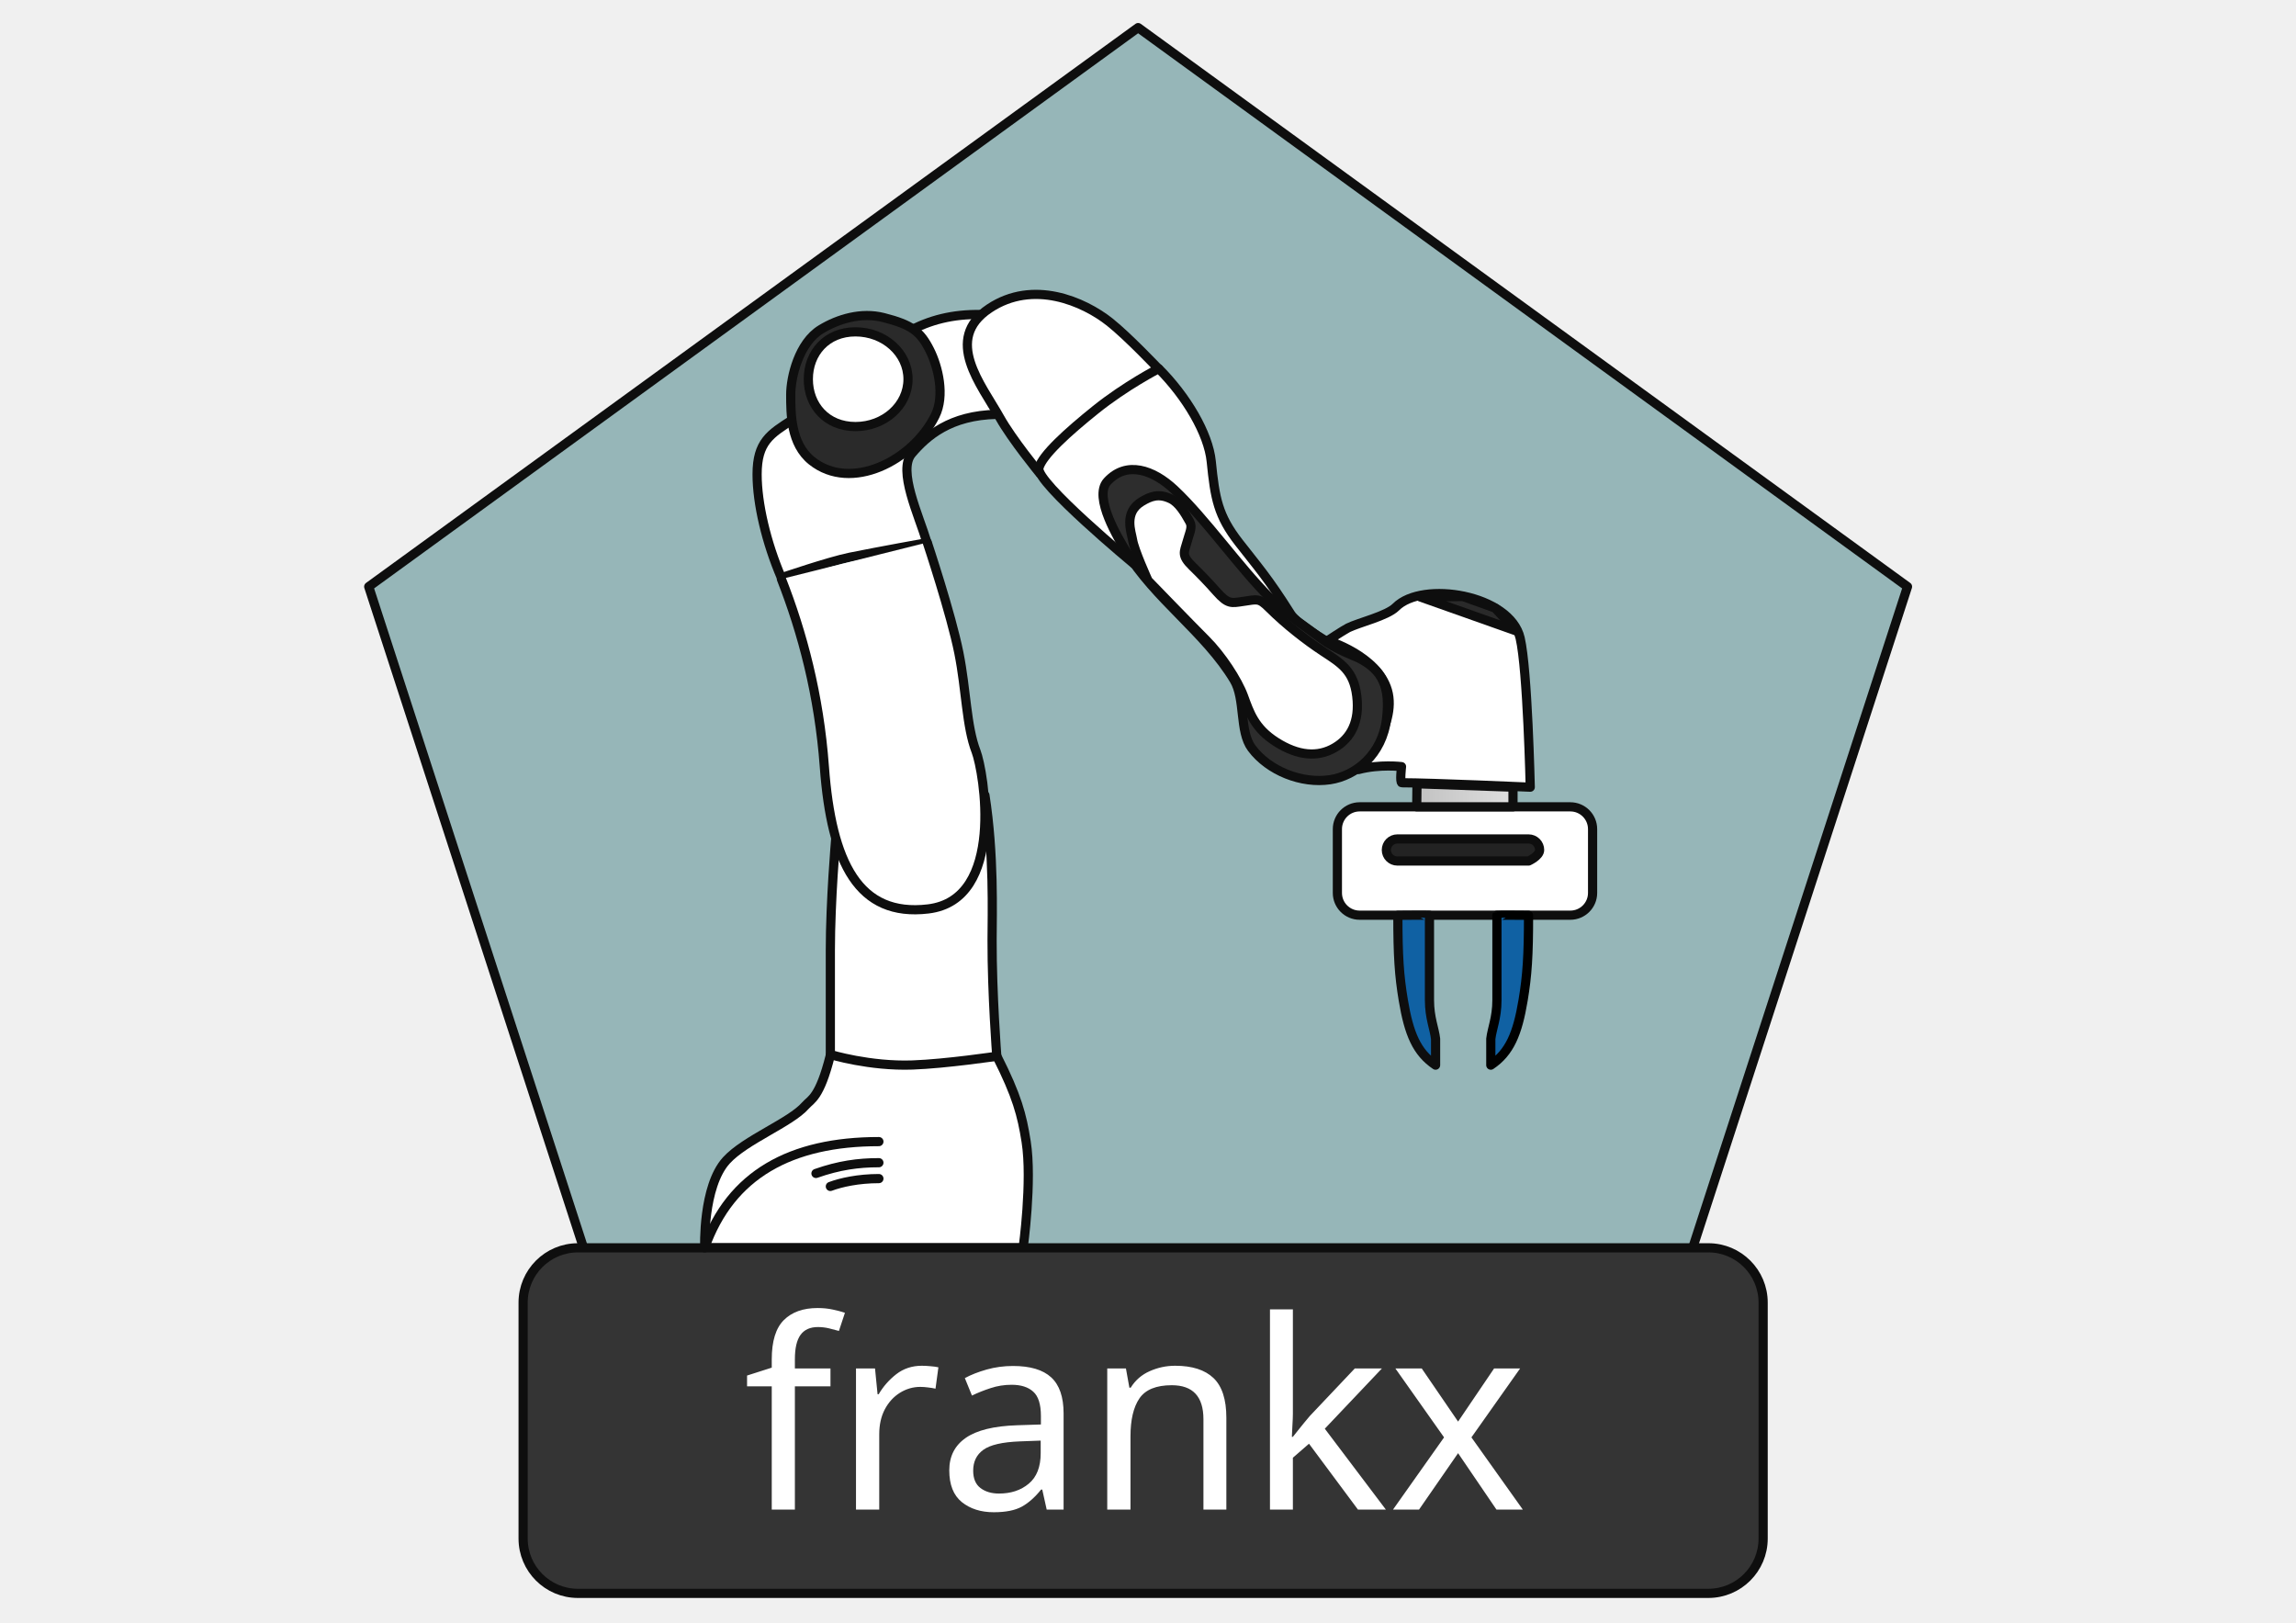
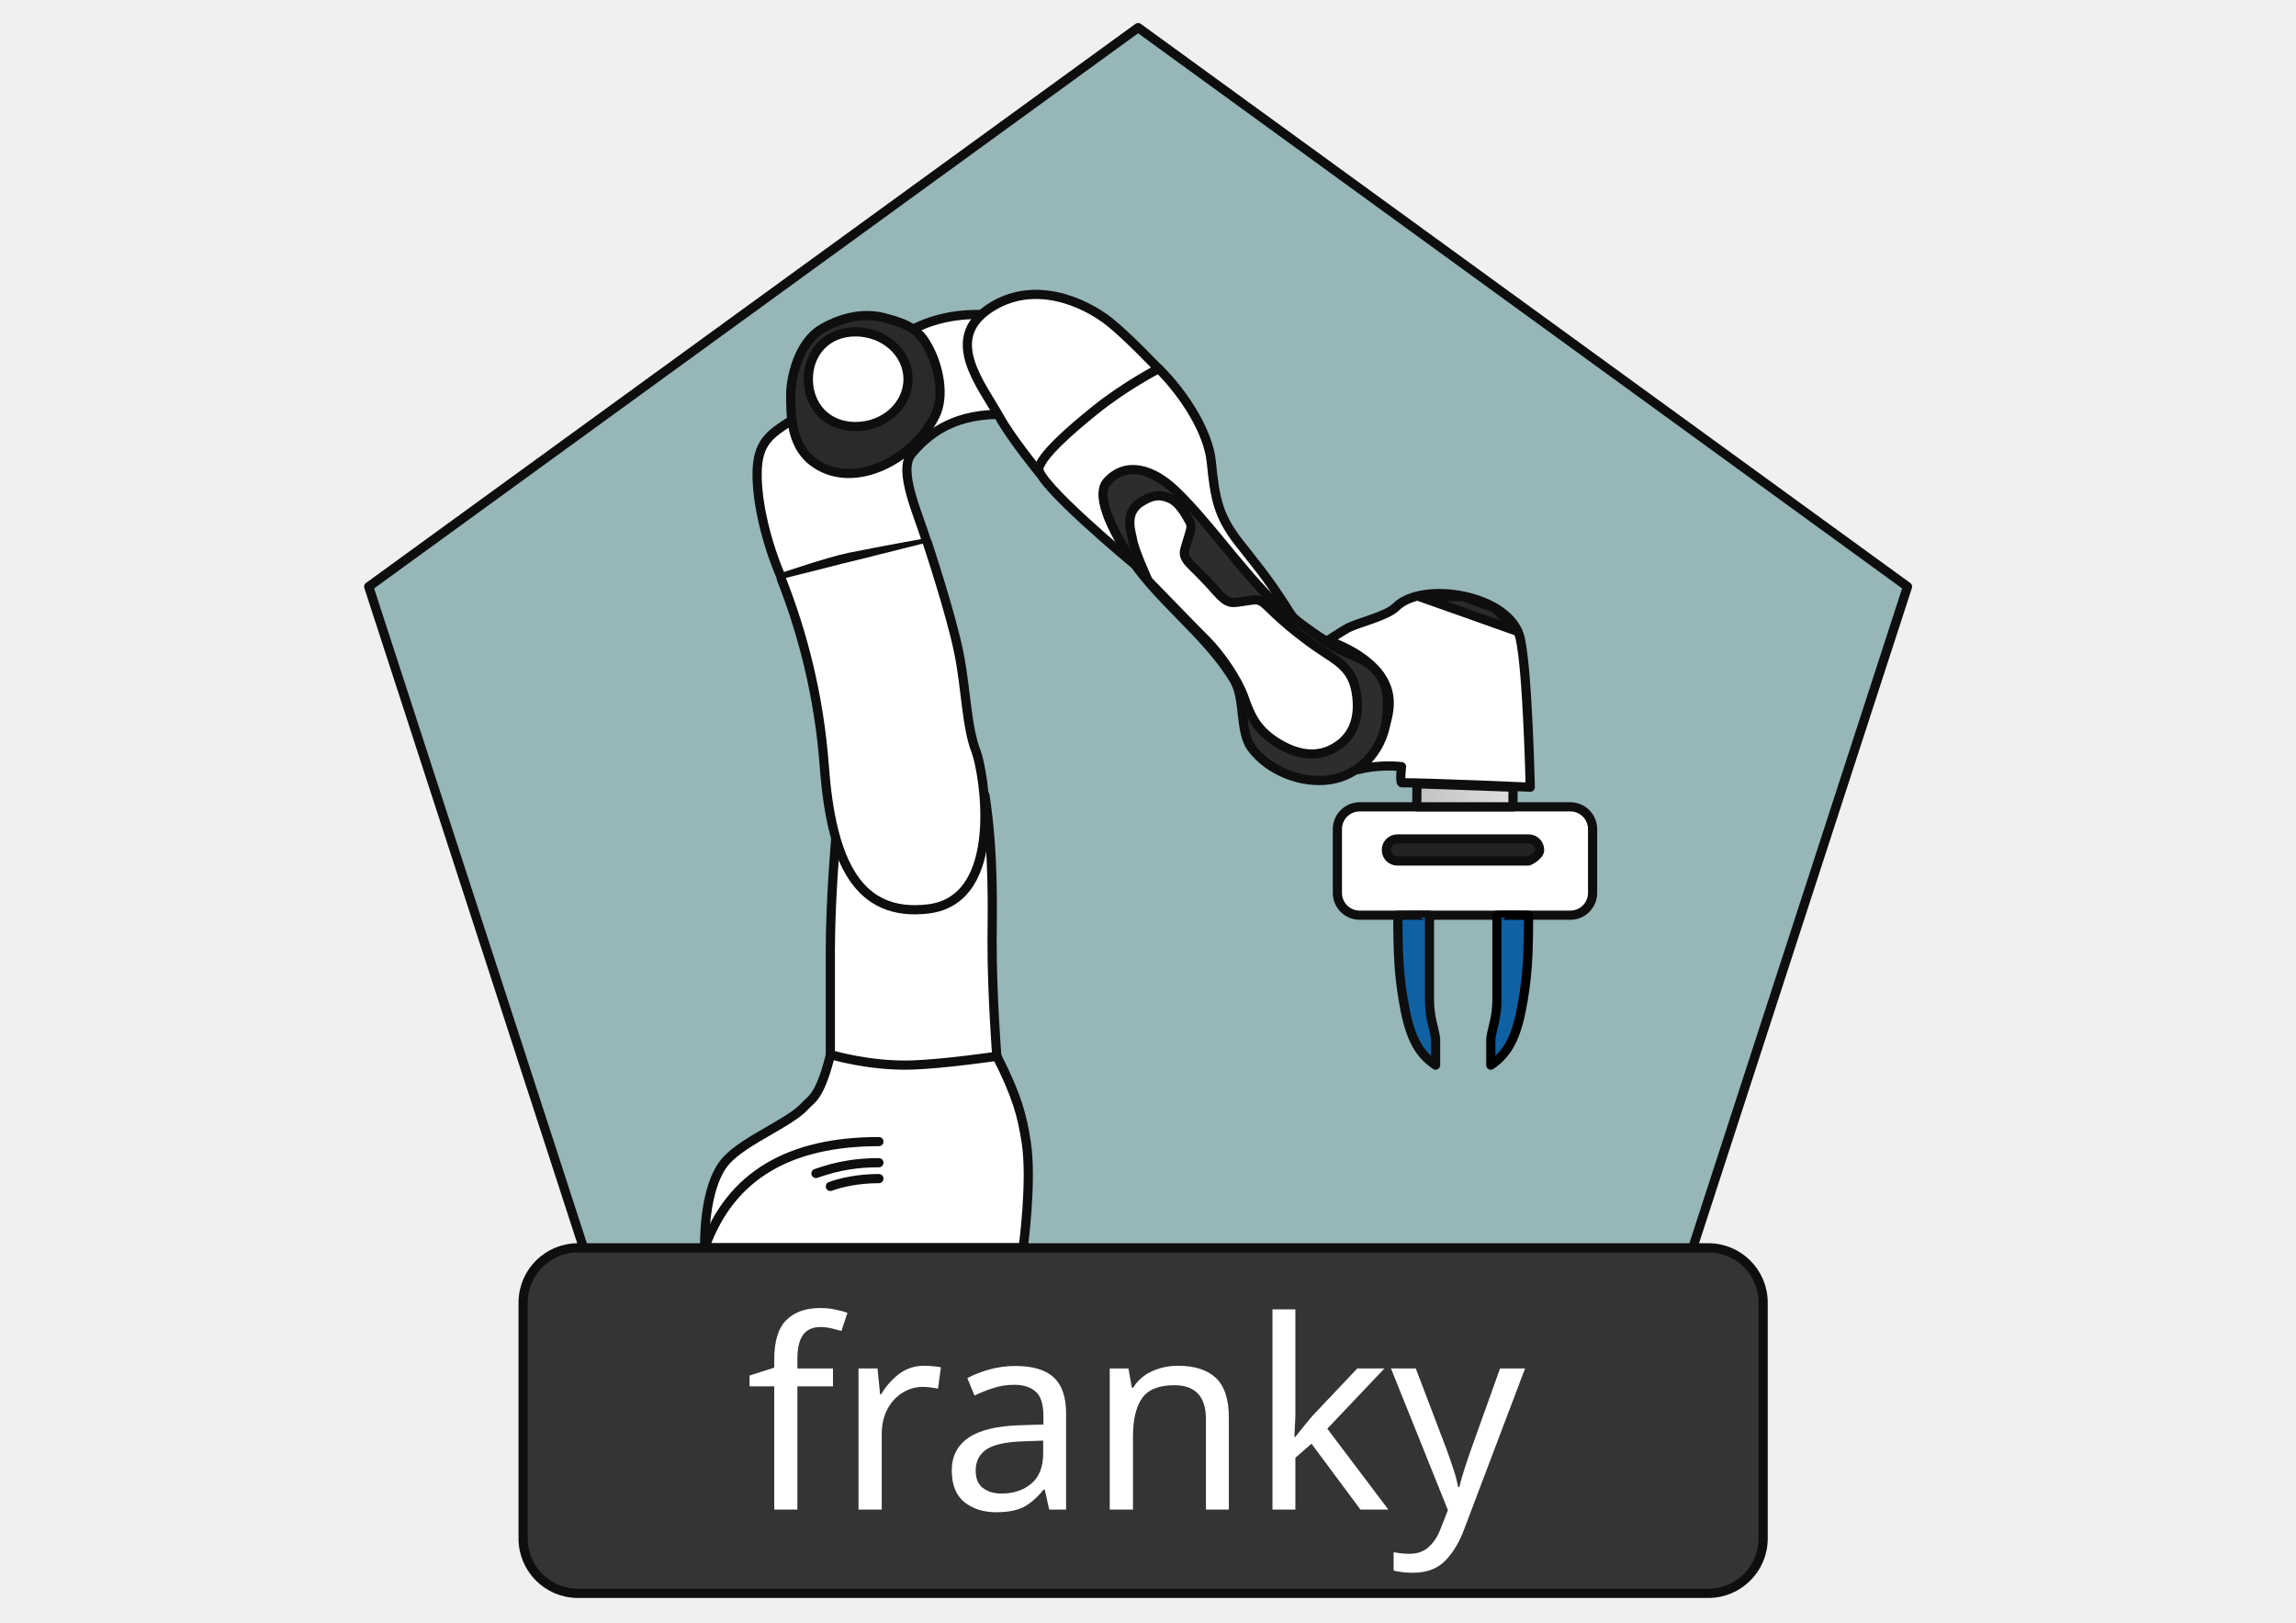
<svg xmlns="http://www.w3.org/2000/svg" xmlns:ns1="http://inkpad.envoza.com/svg_extensions" height="212pt" viewBox="0,0,300,212" width="300pt" version="1.1">
  <defs>
    <linearGradient y1="109.246" id="LinearGradient" x1="188.089" y2="109.246" x2="206.905" gradientUnits="userSpaceOnUse" gradientTransform="matrix(0.666731 0 0 0.666731 59.7412 34.7379)">
      <stop stop-color="#c2c2c2" offset="0" />
      <stop stop-color="#dddddd" offset="0.957" />
    </linearGradient>
  </defs>
  <g id="Ebene 1" ns1:layerName="Ebene 1">
    <path stroke="#0e0e0e" stroke-width="1.2" d="M148.709+3.605L249.24+76.645L210.841+194.827L86.577+194.827L48.177+76.645L148.709+3.605Z" fill="#96b6b8" stroke-linecap="round" opacity="1" stroke-linejoin="round" />
    <path stroke="#0e0e0e" stroke-width="1.2" d="M205.182+105.411L177.655+105.411C176.049+105.411+174.746+106.714+174.746+108.32L174.746+116.659C174.746+118.265+176.049+119.567+177.655+119.567L205.182+119.567C206.789+119.567+208.091+118.265+208.091+116.659L208.091+108.32C208.091+106.714+206.789+105.411+205.182+105.411Z" fill="#ffffff" stroke-linecap="round" opacity="1" stroke-linejoin="round" />
    <path stroke="#0e0e0e" stroke-width="1.2" d="M199.729+109.606L182.584+109.606C181.788+109.606+181.143+110.251+181.143+111.048L181.143+111.048C181.143+111.844+181.788+112.489+182.584+112.489L199.729+112.489C199.729+112.489+201.17+111.844+201.17+111.048L201.17+111.048C201.17+110.251+200.525+109.606+199.729+109.606Z" fill="#232323" stroke-linecap="round" opacity="1" stroke-linejoin="round" />
    <path stroke="#0e0e0e" stroke-width="1.2" d="M199.946+102.842C199.946+102.842+199.604+87.571+198.626+83.365C197.306+77.689+185.881+75.819+182.392+79.308C181.226+80.474+177.522+81.339+176.143+82.028C175.58+82.31+173.476+83.698+173.476+83.698C173.476+83.698+179.967+85.643+181.29+90.195C182.647+94.865+177.51+100.538+177.51+100.538C180.276+99.805+183.125+100.157+183.125+100.157C183.125+100.157+182.88+102.266+183.169+102.266C187.006+102.266+199.946+102.842+199.946+102.842Z" fill="#ffffff" stroke-linecap="round" opacity="1" stroke-linejoin="round" />
    <path stroke="#0e0e0e" stroke-width="1.2" d="M104.48+53.432C103.627+53.362+118.644+43.355+118.644+43.355C121.405+41.804+124.504+41.024+128.148+41.091L130.244+54.135C124.125+54.255+121.063+56.987+119.129+59.265C117.258+61.469+120.045+67.278+121.129+70.902C121.129+70.902+114.967+72.008+111.06+72.798C108.319+73.353+102.099+75.483+102.099+75.483C100.12+70.873+98.924+65.766+98.924+61.973C98.924+57.742+100.626+56.702+103.591+54.813" fill="#ffffff" stroke-linecap="round" opacity="1" stroke-linejoin="round" />
    <path stroke="#0e0e0e" stroke-width="1.2" d="M130.244+137.973C132.886+143.192+133.531+145.686+134.077+149.147C134.891+154.292+133.687+163.023+133.687+163.023L92.08+163.023C92.08+163.023+91.79+155.024+94.911+151.601C97.375+148.898+103.294+146.668+105.244+144.431C105.954+143.618+107.095+143.453+108.495+137.869" fill="#ffffff" stroke-linecap="round" opacity="1" stroke-linejoin="round" />
    <path stroke="#0e0e0e" stroke-width="1.2" d="M128.694+103.905C129.896+111.664+129.636+119.253+129.627+122.871C129.61+129.835+130.244+137.993+130.244+137.993C130.244+137.993+123.624+138.98+119.234+139.138C113.626+139.341+108.495+137.769+108.495+137.769C108.495+137.769+108.495+129.162+108.495+124.117C108.495+117.68+109.196+109.606+109.196+109.606" fill="#ffffff" stroke-linecap="round" opacity="1" stroke-linejoin="round" />
    <path stroke="#0e0e0e" stroke-width="1.2" d="M121.158+70.873C121.158+70.873+124.272+80.219+125.285+85.291C126.264+90.195+126.264+94.889+127.534+98.17C128.537+100.763+131.437+117.541+121.27+118.75C112.194+119.829+108.636+112.751+107.712+100.179C107.023+90.796+104.824+82.596+102.099+75.647" fill="#ffffff" stroke-linecap="round" opacity="1" stroke-linejoin="round" />
    <path stroke="#0e0e0e" stroke-width="1.2" d="M121.484+45.742C122.587+47.933+123.495+51.696+122.183+54.321C119.228+60.231+111.186+64.292+106.069+60.199C103.314+57.995+103.318+54.057+103.318+51.541C103.318+49.299+104.364+44.794+107.27+43.029C109.519+41.664+112.531+40.745+115.457+41.492C119.096+42.42+120.244+43.278+121.484+45.742Z" fill="#2a2a2a" stroke-linecap="round" opacity="1" stroke-linejoin="round" />
    <path stroke="#0e0e0e" stroke-width="1.2" d="M135.878+61.858C135.878+61.858+132.22+57.397+130.635+54.556C128.251+50.282+123.213+44.335+129.272+40.295C134.993+36.482+141.608+39.385+145.001+42.078C147.403+43.985+151.397+48.208+151.397+48.208" fill="#ffffff" stroke-linecap="round" opacity="1" stroke-linejoin="round" />
    <path stroke="#0e0e0e" stroke-width="1.2" d="M173.476+83.856C173.476+83.856+169.517+81.604+168.642+80.212C165.67+75.483+164.186+73.856+161.872+70.873C159.153+67.368+158.749+65.141+158.264+60.29C157.898+56.628+155.005+51.767+151.397+48.16C151.397+48.16+147.125+50.345+143.147+53.537C139.571+56.406+136.135+59.504+135.742+61.149C135.297+63.013+148.171+73.672+148.171+73.672" fill="#ffffff" stroke-linecap="round" opacity="1" stroke-linejoin="round" />
    <path stroke="#0e0e0e" stroke-width="1.2" d="M177.51+85.963C180.704+87.56+181.645+89.832+181.176+93.863C180.628+98.583+177.144+101.361+173.788+101.867C170.056+102.429+165.778+100.713+163.56+97.757C161.905+95.549+162.738+91.318+161.254+88.844C157.517+82.617+150.857+78.227+147.098+71.962C146.263+70.57+142.788+64.963+144.686+62.899C147.19+60.176+150.662+61.358+153.441+63.964C157.492+67.762+161.846+74.023+165.867+78.044C168.327+80.504+170.999+82.171+172.714+83.476C174.429+84.782+177.021+85.719+177.51+85.963Z" fill="#2d2d2d" stroke-linecap="round" opacity="1" stroke-linejoin="round" />
  </g>
  <g id="Ebene 2" ns1:layerName="Ebene 2">
    <path stroke="#0e0e0e" stroke-width="1.2" d="M75.511+163.023L223.216+163.023C227.17+163.023+230.375+166.228+230.375+170.182L230.375+201.009C230.375+204.963+227.17+208.168+223.216+208.168L75.511+208.168C71.557+208.168+68.352+204.963+68.352+201.009L68.352+170.182C68.352+166.228+71.557+163.023+75.511+163.023Z" fill="#343434" stroke-linecap="round" opacity="1" stroke-linejoin="round" />
    <path stroke="#0e0e0e" stroke-width="1.2" d="M118.644+49.541C118.644+46.124+115.569+43.355+111.776+43.355C107.983+43.355+105.618+46.124+105.618+49.541C105.618+52.958+107.983+55.728+111.776+55.728C115.569+55.728+118.644+52.958+118.644+49.541Z" fill="#ffffff" stroke-linecap="round" opacity="1" stroke-linejoin="round" />
    <path stroke="#0e0e0e" stroke-width="1.2" d="M198.133+82.436L185.571+77.988L191.156+77.933L195.352+79.441L198.133+82.436Z" fill="#2a2a2a" stroke-linecap="round" opacity="1" stroke-linejoin="round" />
    <path stroke="#000000" stroke-width="1.2" d="M199.723+119.584C199.723+124.898+199.552+127.438+199.012+130.673C198.284+135.043+197.257+137.503+194.792+139.158L194.792+135.729C194.933+134.419+195.592+132.988+195.592+130.677C195.592+127.953+195.592+119.58+195.592+119.58C195.612+119.549+199.723+119.584+199.723+119.584Z" fill="#1061a3" stroke-linecap="round" opacity="1" stroke-linejoin="round" />
    <path stroke="#0e0e0e" stroke-width="1.2" d="M182.647+119.584C182.647+124.898+182.818+127.438+183.357+130.673C184.085+135.043+185.112+137.503+187.577+139.158L187.577+135.729C187.437+134.419+186.777+132.988+186.777+130.677C186.777+127.953+186.777+119.58+186.777+119.58C186.757+119.549+182.647+119.584+182.647+119.584Z" fill="#1061a3" stroke-linecap="round" opacity="1" stroke-linejoin="round" />
    <path stroke="#0e0e0e" stroke-width="1.2" d="M185.146+102.399L185.112+105.411L197.691+105.411L197.691+102.842L185.146+102.399Z" fill="url(#LinearGradient)" stroke-linecap="round" opacity="1" stroke-linejoin="round" />
    <path stroke="#0e0e0e" stroke-width="1.2" d="M150.007+75.852C150.007+75.852+148.194+71.88+147.986+70.536C147.83+69.527+146.772+66.96+149.195+65.519C150.336+64.841+151.37+64.429+152.924+65.148C154.025+65.657+154.8+66.992+155.448+68.148C155.86+68.882+155.435+69.555+155.08+70.873C154.747+72.108+154.31+72.531+155.786+73.971C156.852+75.01+157.816+76.001+158.978+77.314C160.471+79.001+160.924+78.787+162.443+78.57C164.292+78.305+164.499+78.098+165.805+79.399C168.076+81.66+170.744+83.706+172.833+85.081C175.204+86.642+176.874+87.588+177.28+90.947C177.686+94.305+176.491+96.441+174.429+97.663C172.176+98.998+169.58+98.746+166.738+96.937C163.896+95.129+163.256+93.05+162.481+90.947C161.706+88.843+159.602+85.632+157.573+83.602C155.543+81.573+150.007+75.852+150.007+75.852Z" fill="#ffffff" stroke-linecap="round" opacity="1" stroke-linejoin="round" />
    <path stroke="#0e0e0e" stroke-width="1.2" d="M92.073+163.023C95.477+153.448+103.318+149.147+114.838+149.147" fill="none" stroke-linecap="round" opacity="1" stroke-linejoin="round" />
    <path stroke="#0e0e0e" stroke-width="1.2" d="M114.838+151.903C112.131+151.903+109.602+152.254+106.616+153.307" fill="none" stroke-linecap="round" opacity="1" stroke-linejoin="round" />
    <path stroke="#0e0e0e" stroke-width="1.2" d="M114.838+153.98C112.131+153.98+109.861+154.492+108.495+155.004" fill="none" stroke-linecap="round" opacity="1" stroke-linejoin="round" />
-     <text x="0" font-family="'PingFangTC-Medium'" y="0" text-anchor="middle" ns1:text="frankx" fill="#ffffff" font-size="37" ns1:width="140.889" opacity="1" transform="matrix(0.929973 0 0 0.929973 82.8317 160.951)">
+     <text x="0" font-family="'PingFangTC-Medium'" y="0" text-anchor="middle" ns1:text="franky" fill="#ffffff" font-size="37" ns1:width="140.889" opacity="1" transform="matrix(0.929973 0 0 0.929973 82.8317 160.951)">
      <tspan x="70.444" y="39" textLength="109.927">
- frankx</tspan>
+ franky</tspan>
    </text>
    <path stroke="#0e0e0e" stroke-width="1.2" d="M324.979+170.975L324.979+170.975C325.152+170.975+325.292+171.115+325.292+171.288L325.292+171.288C325.292+171.461+325.152+171.601+324.979+171.601L324.979+171.601C324.806+171.601+324.666+171.461+324.666+171.288L324.666+171.288C324.666+171.115+324.806+170.975+324.979+170.975Z" fill="none" stroke-linecap="round" opacity="1" stroke-linejoin="round" />
  </g>
</svg>
